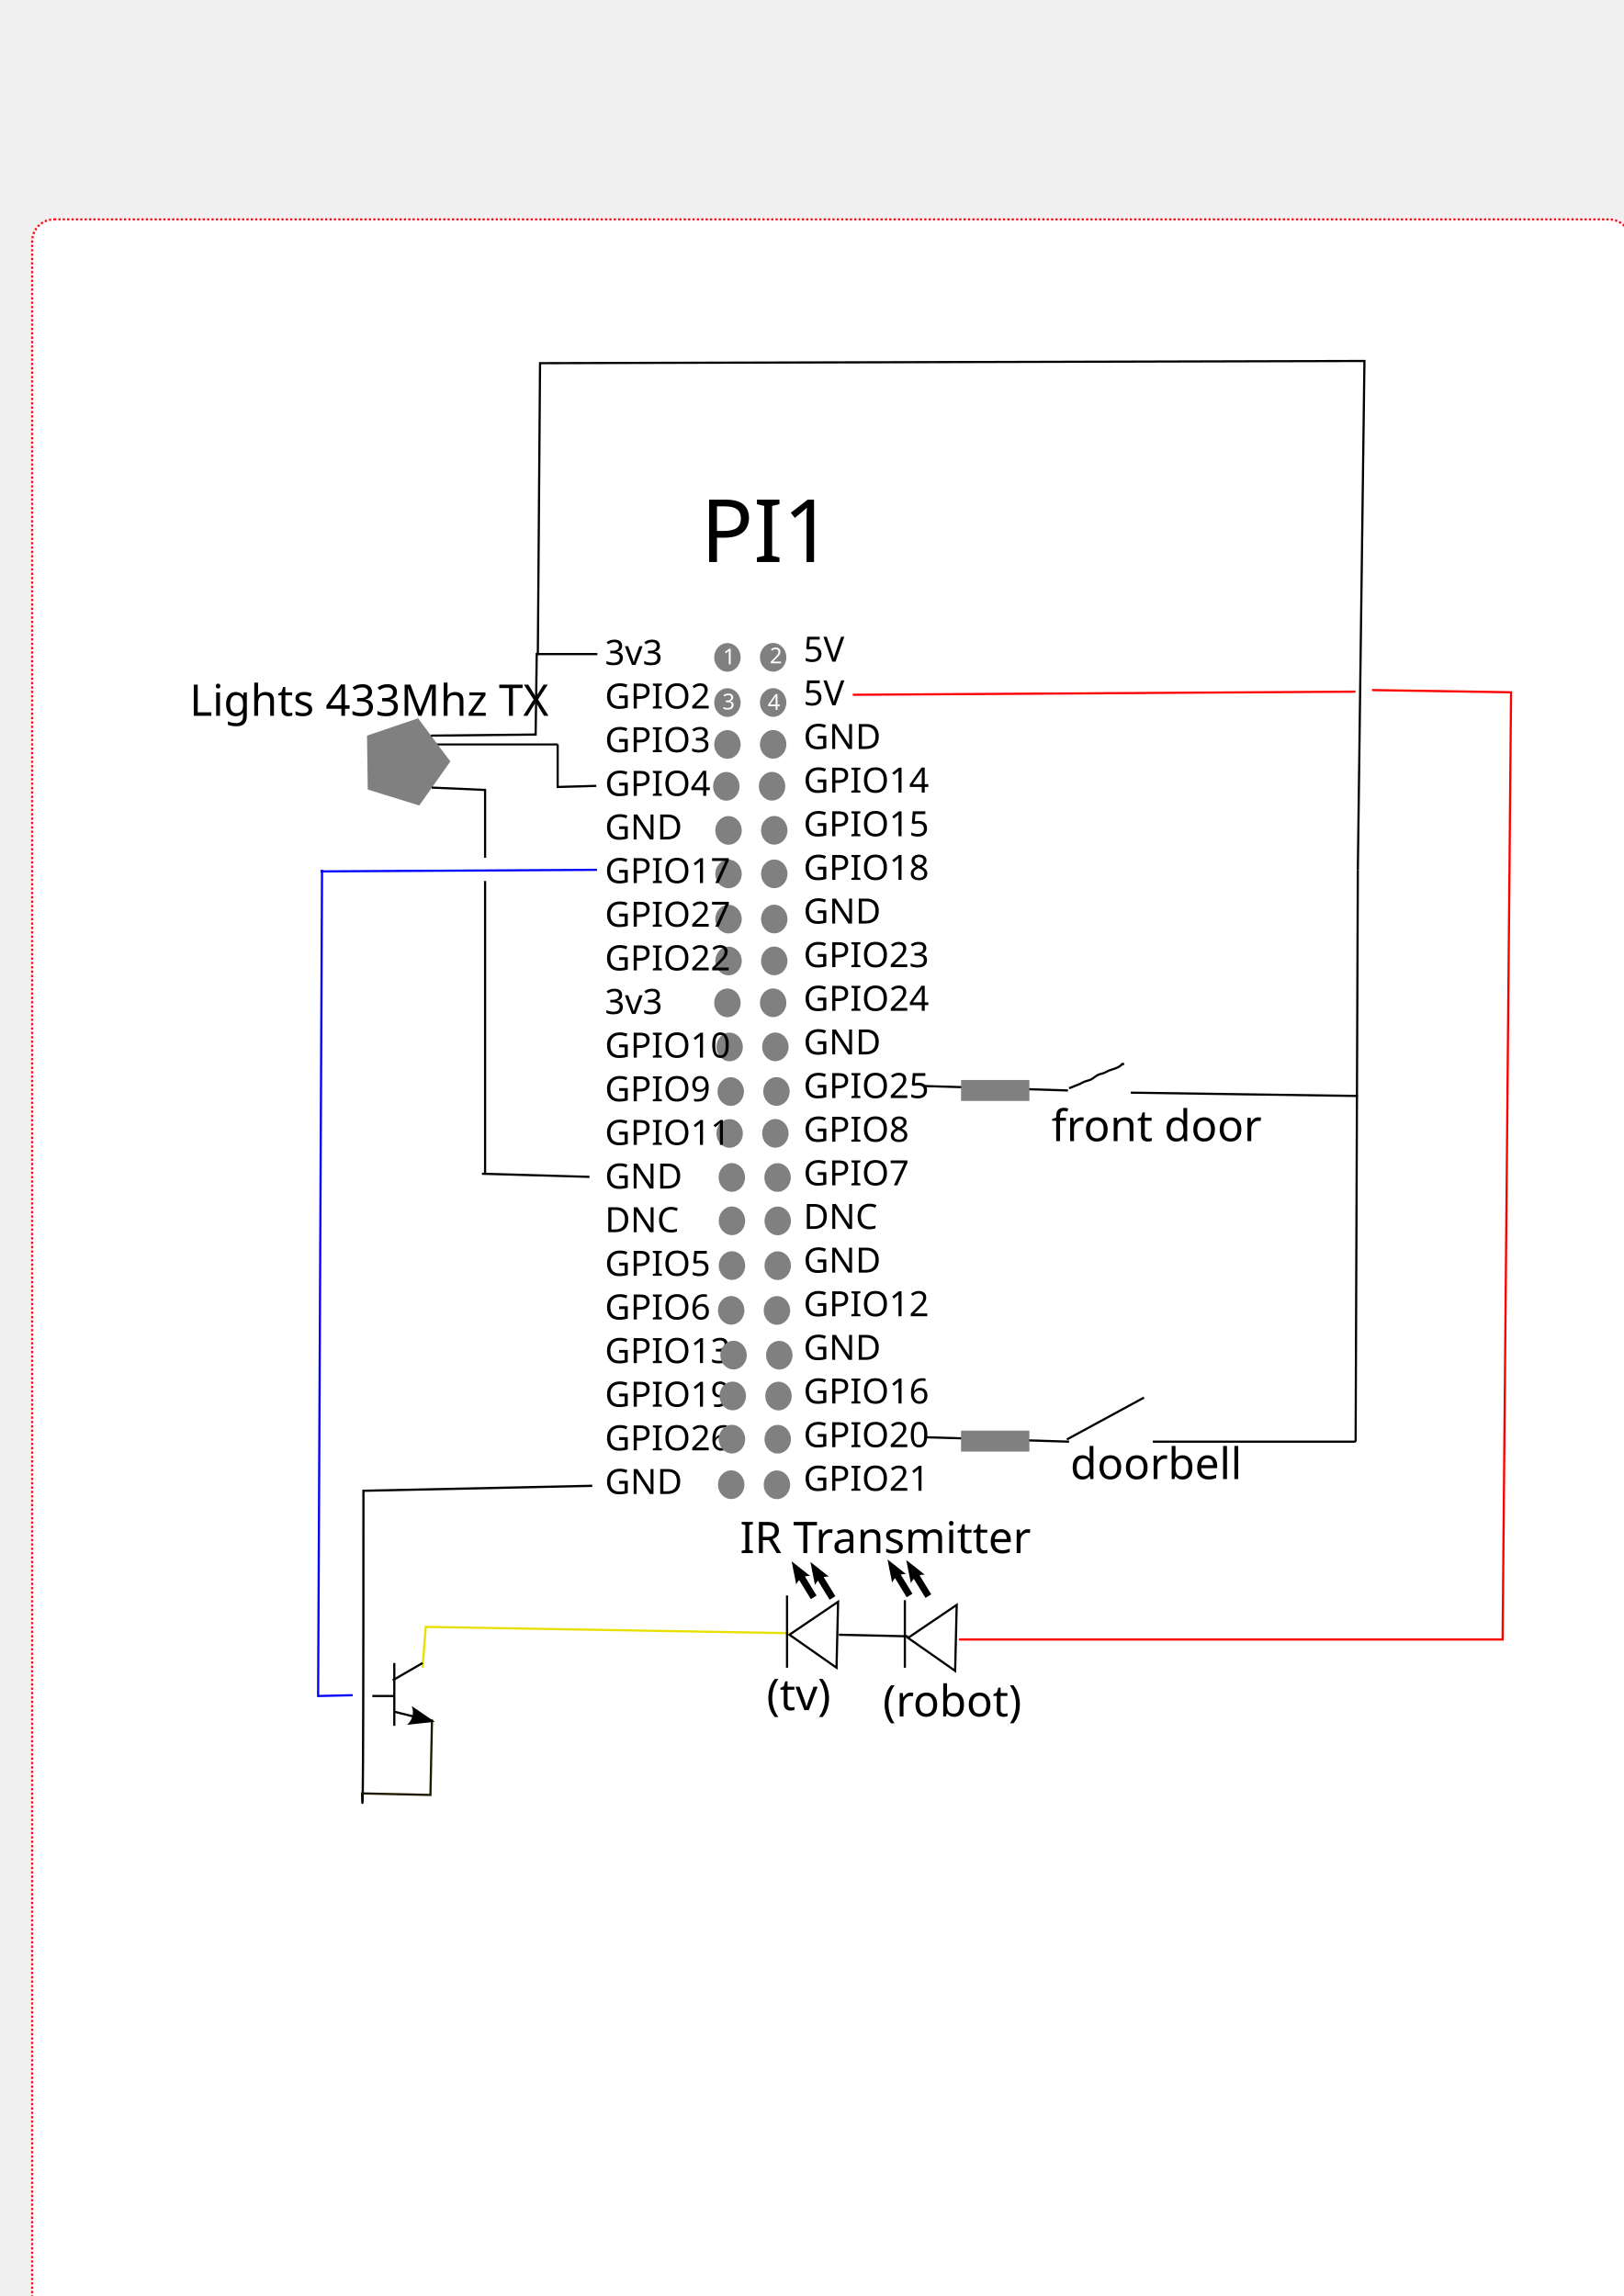
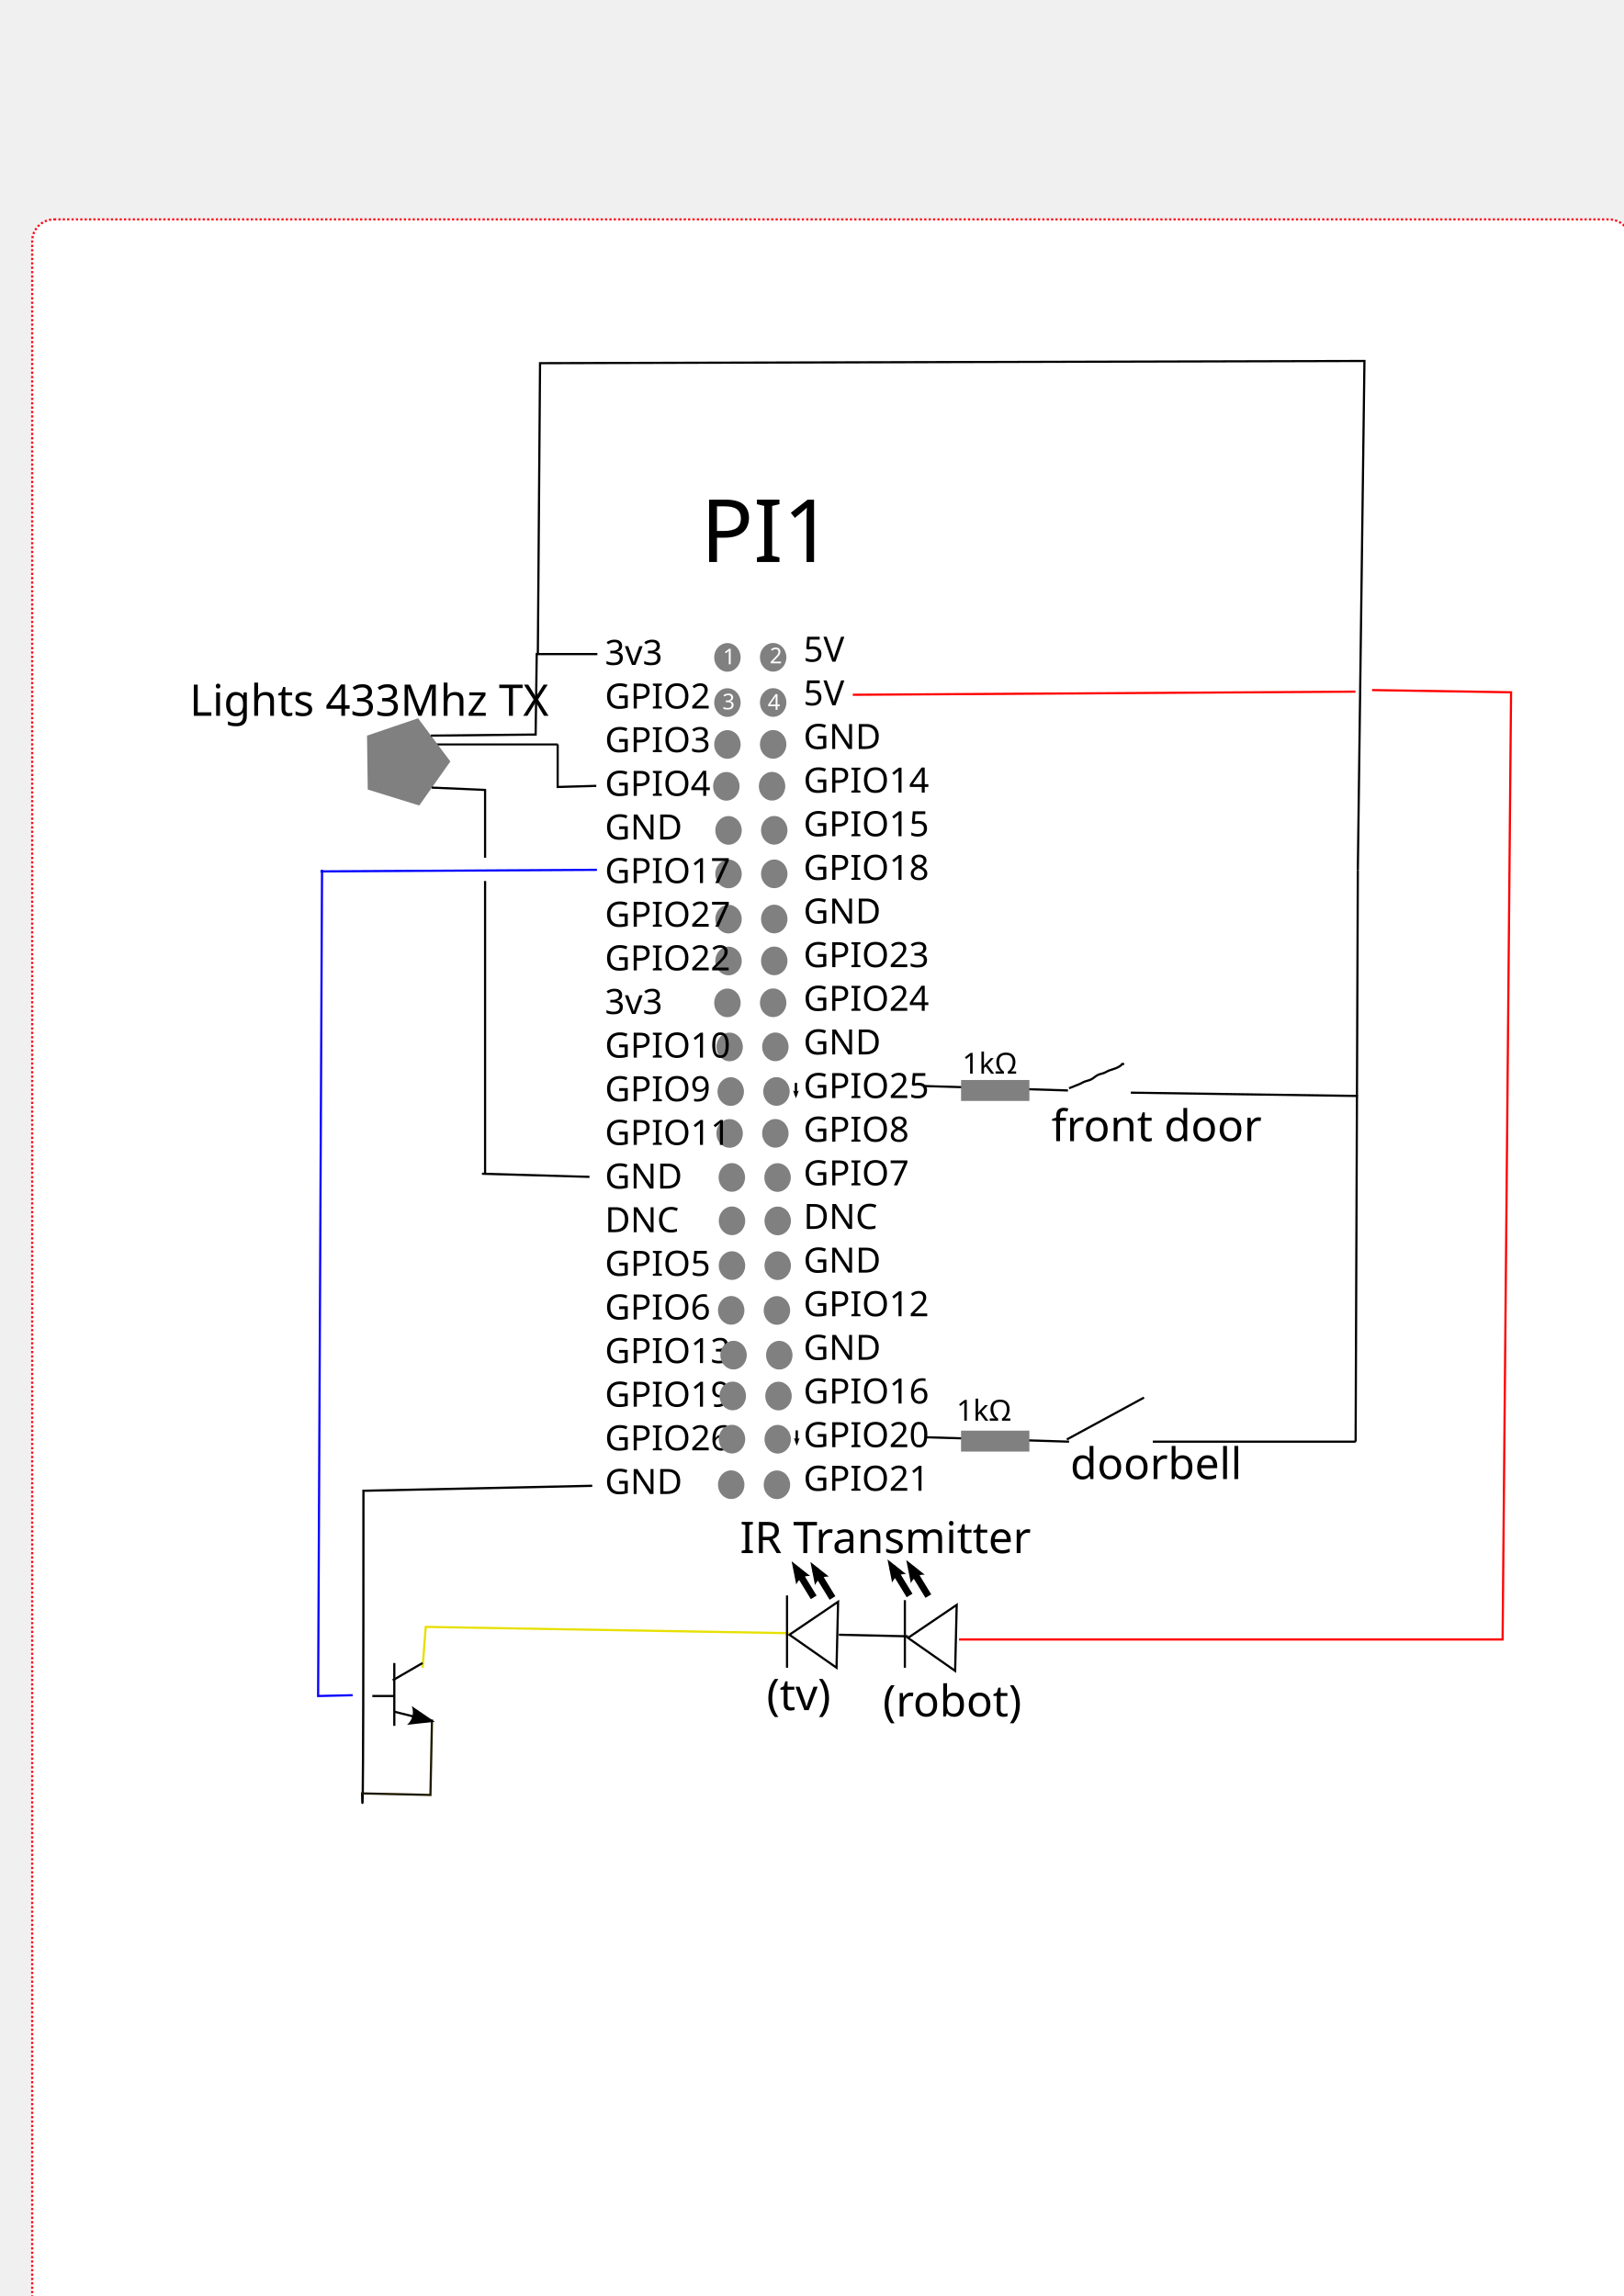
<svg xmlns="http://www.w3.org/2000/svg" width="744.094" height="1052.362" id="svg2" version="1.1">
  <defs id="defs4">
    <marker orient="auto" refY="0.0" refX="0.0" id="Arrow2Send" style="overflow:visible;">
      <path id="path4539" style="fill-rule:evenodd;stroke-width:0.625;stroke-linejoin:round;" d="M 8.719,4.034 L -2.207,0.016 L 8.719,-4.002 C 6.973,-1.63 6.983,1.616 8.719,4.034 z " transform="scale(0.3) rotate(180) translate(-2.3,0)" />
    </marker>
    <marker orient="auto" refY="0.0" refX="0.0" id="Arrow2Lend" style="overflow:visible;">
      <path id="path4527" style="fill-rule:evenodd;stroke-width:0.625;stroke-linejoin:round;" d="M 8.719,4.034 L -2.207,0.016 L 8.719,-4.002 C 6.973,-1.63 6.983,1.616 8.719,4.034 z " transform="scale(1.1) rotate(180) translate(1,0)" />
    </marker>
    <marker orient="auto" refY="0" refX="0" id="Arrow2Send-0" style="overflow:visible">
      <path id="path4539-9" style="fill-rule:evenodd;stroke-width:0.625;stroke-linejoin:round" d="M 8.719,4.034 -2.207,0.016 8.719,-4.002 c -1.745,2.372 -1.735,5.617 -6e-7,8.035 z" transform="matrix(-0.3,0,0,-0.3,0.69,0)" />
    </marker>
    <marker orient="auto" refY="0" refX="0" id="Arrow2Send-02" style="overflow:visible">
      <path id="path4539-5" style="fill-rule:evenodd;stroke-width:0.625;stroke-linejoin:round" d="M 8.719,4.034 -2.207,0.016 8.719,-4.002 c -1.745,2.372 -1.735,5.617 -6e-7,8.035 z" transform="matrix(-0.3,0,0,-0.3,0.69,0)" />
    </marker>
    <marker orient="auto" refY="0" refX="0" id="marker5542" style="overflow:visible">
      <path id="path5544" style="fill-rule:evenodd;stroke-width:0.625;stroke-linejoin:round" d="M 8.719,4.034 -2.207,0.016 8.719,-4.002 c -1.745,2.372 -1.735,5.617 -6e-7,8.035 z" transform="matrix(-0.3,0,0,-0.3,0.69,0)" />
+     </marker>
+     <marker orient="auto" refY="0" refX="0" id="Arrow2Send-7" style="overflow:visible">
+       <path id="path4539-53" style="fill-rule:evenodd;stroke-width:0.625;stroke-linejoin:round" d="M 8.719,4.034 -2.207,0.016 8.719,-4.002 c -1.745,2.372 -1.735,5.617 -6e-7,8.035 z" transform="matrix(-0.3,0,0,-0.3,0.69,0)" />
    </marker>
  </defs>
  <g id="layer1">
    <rect style="color:#000000;display:inline;overflow:visible;visibility:visible;opacity:1;fill:#ffffff;fill-opacity:0.976;stroke:#ff0817;stroke-width:1.002;stroke-linecap:butt;stroke-linejoin:miter;stroke-miterlimit:4;stroke-dasharray:1.002, 1.002;stroke-dashoffset:0;stroke-opacity:1;marker:none;enable-background:accumulate" id="rect4689" width="732.542" height="1034.716" x="14.753" y="100.566" rx="10" ry="10" />
    <path style="fill:#808080" id="path2989" d="m 292.944,362.933 a 18.688,12.627 0 1 1 -37.376,0 18.688,12.627 0 1 1 37.376,0 z" transform="matrix(0.3243243,0,0,0.52,244.4023,112.5886)" />
    <path style="fill:#808080" id="path2989-6" d="m 292.944,362.933 a 18.688,12.627 0 1 1 -37.376,0 18.688,12.627 0 1 1 37.376,0 z" transform="matrix(0.3243243,0,0,0.52,244.4023,133.2967)" />
    <path style="fill:#808080" id="path2989-3" d="m 292.944,362.933 a 18.688,12.627 0 1 1 -37.376,0 18.688,12.627 0 1 1 37.376,0 z" transform="matrix(0.3243243,0,0,0.52,244.4023,152.4896)" />
    <path style="fill:#808080" id="path2989-0" d="m 292.944,362.933 a 18.688,12.627 0 1 1 -37.376,0 18.688,12.627 0 1 1 37.376,0 z" transform="matrix(0.3243243,0,0,0.52,243.8972,171.6825)" />
    <path style="fill:#808080" id="path2989-7" d="m 292.944,362.933 a 18.688,12.627 0 1 1 -37.376,0 18.688,12.627 0 1 1 37.376,0 z" transform="matrix(0.3243243,0,0,0.52,244.9074,191.8855)" />
    <path style="fill:#808080" id="path2989-31" d="m 292.944,362.933 a 18.688,12.627 0 1 1 -37.376,0 18.688,12.627 0 1 1 37.376,0 z" transform="matrix(0.3243243,0,0,0.52,244.9074,211.8361)" />
    <path style="fill:#808080" id="path2989-6-3" d="m 292.944,362.933 a 18.688,12.627 0 1 1 -37.376,0 18.688,12.627 0 1 1 37.376,0 z" transform="matrix(0.3243243,0,0,0.52,244.9074,232.5442)" />
    <path style="fill:#808080" id="path2989-3-1" d="m 292.944,362.933 a 18.688,12.627 0 1 1 -37.376,0 18.688,12.627 0 1 1 37.376,0 z" transform="matrix(0.3243243,0,0,0.52,244.9074,251.7371)" />
    <path style="fill:#808080" id="path2989-0-4" d="m 292.944,362.933 a 18.688,12.627 0 1 1 -37.376,0 18.688,12.627 0 1 1 37.376,0 z" transform="matrix(0.3243243,0,0,0.52,244.4023,270.93)" />
    <path style="fill:#808080" id="path2989-7-1" d="m 292.944,362.933 a 18.688,12.627 0 1 1 -37.376,0 18.688,12.627 0 1 1 37.376,0 z" transform="matrix(0.3243243,0,0,0.52,245.4125,291.133)" />
    <path style="fill:#808080" id="path2989-3-1-1" d="m 292.944,362.933 a 18.688,12.627 0 1 1 -37.376,0 18.688,12.627 0 1 1 37.376,0 z" transform="matrix(0.3243243,0,0,0.52,245.9175,311.5886)" />
    <path style="fill:#808080" id="path2989-0-4-6" d="m 292.944,362.933 a 18.688,12.627 0 1 1 -37.376,0 18.688,12.627 0 1 1 37.376,0 z" transform="matrix(0.3243243,0,0,0.52,245.4125,330.7815)" />
    <ellipse style="fill:#808080" id="path2989-7-1-0" transform="scale(1,-1)" cx="335.371" cy="-539.671" rx="6.061" ry="6.566" />
    <path style="fill:#808080" id="path2989-68" d="m 292.944,362.933 a 18.688,12.627 0 1 1 -37.376,0 18.688,12.627 0 1 1 37.376,0 z" transform="matrix(0.3243243,0,0,0.52,265.3625,112.5499)" />
    <path style="fill:#808080" id="path2989-6-9" d="m 292.944,362.933 a 18.688,12.627 0 1 1 -37.376,0 18.688,12.627 0 1 1 37.376,0 z" transform="matrix(0.3243243,0,0,0.52,265.3625,133.2581)" />
    <path style="fill:#808080" id="path2989-3-3" d="m 292.944,362.933 a 18.688,12.627 0 1 1 -37.376,0 18.688,12.627 0 1 1 37.376,0 z" transform="matrix(0.3243243,0,0,0.52,265.3625,152.451)" />
    <path style="fill:#808080" id="path2989-0-8" d="m 292.944,362.933 a 18.688,12.627 0 1 1 -37.376,0 18.688,12.627 0 1 1 37.376,0 z" transform="matrix(0.3243243,0,0,0.52,264.8575,171.6439)" />
    <path style="fill:#808080" id="path2989-7-4" d="m 292.944,362.933 a 18.688,12.627 0 1 1 -37.376,0 18.688,12.627 0 1 1 37.376,0 z" transform="matrix(0.3243243,0,0,0.52,265.8676,191.8469)" />
    <path style="fill:#808080" id="path2989-31-9" d="m 292.944,362.933 a 18.688,12.627 0 1 1 -37.376,0 18.688,12.627 0 1 1 37.376,0 z" transform="matrix(0.3243243,0,0,0.52,265.8676,211.7974)" />
    <path style="fill:#808080" id="path2989-6-3-6" d="m 292.944,362.933 a 18.688,12.627 0 1 1 -37.376,0 18.688,12.627 0 1 1 37.376,0 z" transform="matrix(0.3243243,0,0,0.52,265.8676,232.5055)" />
    <path style="fill:#808080" id="path2989-3-1-9" d="m 292.944,362.933 a 18.688,12.627 0 1 1 -37.376,0 18.688,12.627 0 1 1 37.376,0 z" transform="matrix(0.3243243,0,0,0.52,265.8676,251.6984)" />
    <path style="fill:#808080" id="path2989-0-4-61" d="m 292.944,362.933 a 18.688,12.627 0 1 1 -37.376,0 18.688,12.627 0 1 1 37.376,0 z" transform="matrix(0.3243243,0,0,0.52,265.3625,270.8913)" />
    <path style="fill:#808080" id="path2989-7-1-6" d="m 292.944,362.933 a 18.688,12.627 0 1 1 -37.376,0 18.688,12.627 0 1 1 37.376,0 z" transform="matrix(0.3243243,0,0,0.52,266.3727,291.0944)" />
    <path style="fill:#808080" id="path2989-3-1-1-9" d="m 292.944,362.933 a 18.688,12.627 0 1 1 -37.376,0 18.688,12.627 0 1 1 37.376,0 z" transform="matrix(0.3243243,0,0,0.52,266.8778,311.55)" />
    <path style="fill:#808080" id="path2989-0-4-6-5" d="m 292.944,362.933 a 18.688,12.627 0 1 1 -37.376,0 18.688,12.627 0 1 1 37.376,0 z" transform="matrix(0.3243243,0,0,0.52,266.3727,330.7429)" />
    <ellipse style="fill:#808080" id="path2989-7-1-0-1" transform="scale(1,-1)" cx="356.331" cy="-539.71" rx="6.061" ry="6.566" />
    <text xml:space="preserve" style="font-style:normal;font-variant:normal;font-weight:normal;font-stretch:normal;line-height:0%;font-family:'Ubuntu Mono';-inkscape-font-specification:'Ubuntu Mono';letter-spacing:0px;word-spacing:0px;fill:#000000;fill-opacity:1;stroke:none" x="277.211" y="304.759" id="text3150">
      <tspan id="tspan3152" x="277.211" y="304.759" style="font-size:16px;line-height:1.25">3v3</tspan>
      <tspan x="277.211" y="324.759" id="tspan3154" style="font-size:16px;line-height:1.25">GPIO2</tspan>
      <tspan x="277.211" y="344.759" id="tspan3156" style="font-size:16px;line-height:1.25">GPIO3</tspan>
      <tspan x="277.211" y="364.759" id="tspan3158" style="font-size:16px;line-height:1.25">GPIO4</tspan>
      <tspan x="277.211" y="384.759" id="tspan3160" style="font-size:16px;line-height:1.25">GND</tspan>
      <tspan x="277.211" y="404.759" id="tspan3162" style="font-size:16px;line-height:1.25">GPIO17</tspan>
      <tspan x="277.211" y="424.759" id="tspan3164" style="font-size:16px;line-height:1.25">GPIO27</tspan>
      <tspan x="277.211" y="444.759" id="tspan3166" style="font-size:16px;line-height:1.25">GPIO22</tspan>
      <tspan x="277.211" y="464.759" id="tspan3170" style="font-size:16px;line-height:1.25">3v3</tspan>
      <tspan x="277.211" y="484.759" id="tspan3174" style="font-size:16px;line-height:1.25">GPIO10</tspan>
      <tspan x="277.211" y="504.759" id="tspan3176" style="font-size:16px;line-height:1.25">GPIO9</tspan>
      <tspan x="277.211" y="524.759" id="tspan3178" style="font-size:16px;line-height:1.25">GPIO11</tspan>
      <tspan x="277.211" y="544.759" id="tspan3180" style="font-size:16px;line-height:1.25">GND</tspan>
      <tspan x="277.211" y="564.759" id="tspan3468" style="font-size:16px;line-height:1.25">DNC</tspan>
      <tspan x="277.211" y="584.759" id="tspan3472" style="font-size:16px;line-height:1.25">GPIO5</tspan>
      <tspan x="277.211" y="604.759" id="tspan3476" style="font-size:16px;line-height:1.25">GPIO6</tspan>
      <tspan x="277.211" y="624.759" id="tspan3478" style="font-size:16px;line-height:1.25">GPIO13</tspan>
      <tspan x="277.211" y="644.759" id="tspan3480" style="font-size:16px;line-height:1.25">GPIO19</tspan>
      <tspan x="277.211" y="664.759" id="tspan3482" style="font-size:16px;line-height:1.25">GPIO26</tspan>
      <tspan x="277.211" y="684.759" id="tspan3484" style="font-size:16px;line-height:1.25">GND</tspan>
    </text>
    <text xml:space="preserve" style="font-style:normal;font-variant:normal;font-weight:normal;font-stretch:normal;line-height:0%;font-family:'Ubuntu Mono';-inkscape-font-specification:'Ubuntu Mono';letter-spacing:0px;word-spacing:0px;fill:#000000;fill-opacity:1;stroke:none" x="368.203" y="303.29" id="text3150-8">
      <tspan x="368.203" y="303.29" id="tspan3180-7" style="font-size:16px;line-height:1.25">5V</tspan>
      <tspan x="368.203" y="323.29" id="tspan3329" style="font-size:16px;line-height:1.25">5V</tspan>
      <tspan x="368.203" y="343.29" id="tspan3331" style="font-size:16px;line-height:1.25">GND</tspan>
      <tspan x="368.203" y="363.29" id="tspan3335" style="font-size:16px;line-height:1.25">GPIO14</tspan>
      <tspan x="368.203" y="383.29" id="tspan3339" style="font-size:16px;line-height:1.25">GPIO15</tspan>
      <tspan x="368.203" y="403.29" id="tspan3341" style="font-size:16px;line-height:1.25">GPIO18</tspan>
      <tspan x="368.203" y="423.29" id="tspan3343" style="font-size:16px;line-height:1.25">GND</tspan>
      <tspan x="368.203" y="443.29" id="tspan3345" style="font-size:16px;line-height:1.25">GPIO23</tspan>
      <tspan x="368.203" y="463.29" id="tspan3347" style="font-size:16px;line-height:1.25">GPIO24</tspan>
      <tspan x="368.203" y="483.29" id="tspan3349" style="font-size:16px;line-height:1.25">GND</tspan>
      <tspan x="368.203" y="503.29" id="tspan3353" style="font-size:16px;line-height:1.25">GPIO25</tspan>
      <tspan x="368.203" y="523.29" id="tspan3357" style="font-size:16px;line-height:1.25">GPIO8</tspan>
      <tspan x="368.203" y="543.29" id="tspan3359" style="font-size:16px;line-height:1.25">GPIO7</tspan>
      <tspan x="368.203" y="563.29" id="tspan3486" style="font-size:16px;line-height:1.25">DNC</tspan>
      <tspan x="368.203" y="583.29" id="tspan3488" style="font-size:16px;line-height:1.25">GND</tspan>
      <tspan x="368.203" y="603.29" id="tspan3492" style="font-size:16px;line-height:1.25">GPIO12</tspan>
      <tspan x="368.203" y="623.29" id="tspan3496" style="font-size:16px;line-height:1.25">GND</tspan>
      <tspan x="368.203" y="643.29" id="tspan3498" style="font-size:16px;line-height:1.25">GPIO16</tspan>
      <tspan x="368.203" y="663.29" id="tspan3500" style="font-size:16px;line-height:1.25">GPIO20</tspan>
      <tspan x="368.203" y="683.29" id="tspan3502" style="font-size:16px;line-height:1.25">GPIO21</tspan>
      <tspan x="368.203" y="703.29" id="tspan3494" style="font-size:16px;line-height:1.25"> </tspan>
      <tspan x="368.203" y="723.29" id="tspan3490" style="font-size:16px;line-height:1.25"> </tspan>
    </text>
    <path style="fill:none;stroke:#000000;stroke-width:1px;stroke-linecap:butt;stroke-linejoin:miter;stroke-opacity:1" d="m 424.257,658.759 65.66,2.02" id="path3382" />
    <path style="fill:none;stroke:#000000;stroke-width:1px;stroke-linecap:butt;stroke-linejoin:miter;stroke-opacity:1" d="m 423.759,497.788 65.66,2.02" id="path3382-5" />
    <text xml:space="preserve" style="font-style:normal;font-variant:normal;font-weight:normal;font-stretch:normal;line-height:0%;font-family:'Gillius ADF';-inkscape-font-specification:'Gillius ADF';letter-spacing:0px;word-spacing:0px;fill:#000000;fill-opacity:1;stroke:none" x="490.484" y="677.93" id="text3402">
      <tspan x="490.484" y="677.93" id="tspan3406" style="font-size:20px;line-height:1.25">doorbell</tspan>
    </text>
    <text xml:space="preserve" style="font-style:normal;font-variant:normal;font-weight:normal;font-stretch:normal;line-height:0%;font-family:'Gillius ADF';-inkscape-font-specification:'Gillius ADF';letter-spacing:0px;word-spacing:0px;fill:#000000;fill-opacity:1;stroke:none" x="481.843" y="523.042" id="text3410">
      <tspan id="tspan3412" x="481.843" y="523.042" style="font-size:20px;line-height:1.25">front door</tspan>
    </text>
    <path style="fill:none;stroke:#000000;stroke-width:1px;stroke-linecap:butt;stroke-linejoin:miter;stroke-opacity:1" d="m 489.924,498.799 c 1.684,-0.673 3.367,-1.347 5.051,-2.02 0.673,-0.337 1.321,-0.731 2.02,-1.01 0.989,-0.395 2.078,-0.534 3.03,-1.01 1.086,-0.543 1.945,-1.477 3.03,-2.02 0.952,-0.476 2.042,-0.615 3.03,-1.01 0.699,-0.28 1.321,-0.731 2.02,-1.01 0.989,-0.395 2.042,-0.615 3.03,-1.01 0.699,-0.28 1.394,-0.593 2.02,-1.01 1.872,-1.248 0.093,-1.01 2.02,-1.01" id="path3414" />
    <path style="fill:none;stroke:#000000;stroke-width:1px;stroke-linecap:butt;stroke-linejoin:miter;stroke-opacity:1" d="m 518.208,500.819 104.046,1.515" id="path3418" />
    <path style="fill:none;stroke:#000000;stroke-width:1px;stroke-linecap:butt;stroke-linejoin:miter;stroke-opacity:1" d="m 488.907,659.769 35.355,-19.193" id="path3420" />
    <path style="fill:none;stroke:#000000;stroke-width:1px;stroke-linecap:butt;stroke-linejoin:miter;stroke-opacity:1" d="m 528.303,660.779 h 92.934" id="path3422" />
    <path style="fill:none;stroke:#000000;stroke-width:0.918px;stroke-linecap:butt;stroke-linejoin:miter;stroke-opacity:1" d="m 255.647,341.215 -58.746,0" id="path3424" />
    <text xml:space="preserve" style="font-style:normal;font-variant:normal;font-weight:normal;font-stretch:normal;line-height:0%;font-family:'Gillius ADF';-inkscape-font-specification:'Gillius ADF';letter-spacing:0px;word-spacing:0px;fill:#000000;fill-opacity:1;stroke:none" x="86.873" y="328.083" id="text3426">
      <tspan x="86.873" y="328.083" id="tspan3430" style="font-size:20px;line-height:1.25">Lights 433Mhz TX</tspan>
    </text>
    <path style="fill:none;stroke:#000000;stroke-width:1px;stroke-linecap:butt;stroke-linejoin:miter;stroke-opacity:1" d="m 273.751,299.799 -27.274,0 1.01,-133.34 377.797,-1.01 -3.03,233.345" id="path3453" />
    <rect style="fill:#808080" id="rect3457" width="31.315" height="9.596" x="440.419" y="655.728" />
    <rect style="fill:#808080" id="rect3457-5" width="31.315" height="9.596" x="440.427" y="495.011" />
    <path style="fill:none;stroke:#000000;stroke-width:1px;stroke-linecap:butt;stroke-linejoin:miter;stroke-opacity:1" d="m 622.254,398.793 -1.017,261.986" id="path3488" />
    <path style="fill:#808080" id="path3528" d="m 170.716,336.669 23.395,-7.956 14.796,19.791 -14.25,20.188 -23.603,-7.314 z" transform="translate(-2.525381,0.5050763)" />
    <path style="fill:none;stroke:#000000;stroke-width:1px;stroke-linecap:butt;stroke-linejoin:miter;stroke-opacity:1" d="m 245.972,299.293 -0.505,37.376 -47.982,0.505" id="path3530" />
    <path style="fill:none;stroke:#000000;stroke-width:1px;stroke-linecap:butt;stroke-linejoin:miter;stroke-opacity:1" d="m 255.569,341.215 -0.004,19.487 17.692,-0.509" id="path3532" />
    <text xml:space="preserve" style="font-style:normal;font-variant:normal;font-weight:normal;font-stretch:normal;line-height:0%;font-family:'Gillius ADF';-inkscape-font-specification:'Gillius ADF';letter-spacing:0px;word-spacing:0px;fill:#ffffff;fill-opacity:1;stroke:none" x="331.299" y="304.497" id="text3534">
      <tspan id="tspan3536" x="331.299" y="304.497" style="font-size:10px;line-height:1.25">1</tspan>
    </text>
    <text xml:space="preserve" style="font-style:normal;font-variant:normal;font-weight:normal;font-stretch:normal;line-height:0%;font-family:'Gillius ADF';-inkscape-font-specification:'Gillius ADF';letter-spacing:0px;word-spacing:0px;fill:#000000;fill-opacity:1;stroke:none" x="332.143" y="325.576" id="text3538">
      <tspan id="tspan3540" x="332.143" y="325.576" style="font-size:20px;line-height:1.25"> </tspan>
    </text>
    <text xml:space="preserve" style="font-style:normal;font-variant:normal;font-weight:normal;font-stretch:normal;line-height:0%;font-family:'Gillius ADF';-inkscape-font-specification:'Gillius ADF';letter-spacing:0px;word-spacing:0px;fill:#ffffff;fill-opacity:1;stroke:none" x="352.724" y="304.036" id="text3534-3">
      <tspan id="tspan3536-5" x="352.724" y="304.036" style="font-size:10px;line-height:1.25">2</tspan>
    </text>
    <text xml:space="preserve" style="font-style:normal;font-variant:normal;font-weight:normal;font-stretch:normal;line-height:0%;font-family:'Gillius ADF';-inkscape-font-specification:'Gillius ADF';letter-spacing:0px;word-spacing:0px;fill:#ffffff;fill-opacity:1;stroke:none" x="331.042" y="325.131" id="text3534-8">
      <tspan id="tspan3536-1" x="331.042" y="325.131" style="font-size:10px;line-height:1.25">3</tspan>
    </text>
    <text xml:space="preserve" style="font-style:normal;font-variant:normal;font-weight:normal;font-stretch:normal;line-height:0%;font-family:'Gillius ADF';-inkscape-font-specification:'Gillius ADF';letter-spacing:0px;word-spacing:0px;fill:#ffffff;fill-opacity:1;stroke:none" x="351.826" y="325.325" id="text3534-82">
      <tspan id="tspan3536-53" x="351.826" y="325.325" style="font-size:10px;line-height:1.25">4</tspan>
    </text>
    <path style="fill:#000080;stroke:#0000ff;stroke-width:1px;stroke-linecap:butt;stroke-linejoin:miter;stroke-opacity:1" d="M 273.568,398.678 146.863,399.398" id="path3620" />
    <path style="fill:none;stroke:#ff0000;stroke-width:1px;stroke-linecap:butt;stroke-linejoin:miter;stroke-opacity:1" d="m 390.789,318.45 230.373,-1.44" id="path3622" />
    <path style="fill:none;stroke:#ff0000;stroke-width:1px;stroke-linecap:butt;stroke-linejoin:miter;stroke-opacity:1" d="m 628.784,316.29 63.689,1.017 -3.873,434.13 -249.091,0" id="path3624" />
    <path style="fill:#ffffff" id="path3626" d="m 436.269,756.477 -40.379,-2.604 22.445,-33.667 z" />
    <path style="fill:#ffffff" id="path3630" d="m 404.593,734.159 11.512,14.951 -18.704,2.494 z" />
    <path style="fill:none;stroke:#000000;stroke-width:1px;stroke-linecap:butt;stroke-linejoin:miter;stroke-opacity:1" d="m 438.429,735.599 -0.72,30.236 -21.597,-15.118 z" id="path3650" />
    <path style="fill:none;stroke:#000000;stroke-width:1px;stroke-linecap:butt;stroke-linejoin:miter;stroke-opacity:1" d="m 416.111,749.997 -31.676,-0.72" id="path3654" />
    <path style="fill:none;stroke:#000000;stroke-width:1px;stroke-linecap:butt;stroke-linejoin:miter;stroke-opacity:1" d="m 384.075,734.159 -0.72,30.236 -21.597,-15.118 z" id="path3650-0" />
    <path style="fill:none;stroke:#e7e000;stroke-width:1px;stroke-linecap:butt;stroke-linejoin:miter;stroke-opacity:1" d="m 361.398,748.558 -166.301,-2.88 -1.44,18.718" id="path3692" />
    <path style="fill:none;stroke:#000000;stroke-width:1.027px;stroke-linecap:butt;stroke-linejoin:miter;stroke-opacity:1" d="m 165.941,821.602 c 0,0 0.614,44.442 0.614,-138.32 l 104.842,-2.277" id="path3698" />
    <path style="fill:none;stroke:#000000;stroke-width:1px;stroke-linecap:butt;stroke-linejoin:miter;stroke-opacity:1" d="m 180.699,762.236 0,28.797" id="path3718" />
    <path style="fill:none;stroke:#1f1b00;stroke-width:1px;stroke-linecap:butt;stroke-linejoin:miter;stroke-opacity:1" d="m 165.581,821.989 31.676,0.72 0.72,-34.556" id="path3720" />
    <path style="fill:none;stroke:#000000;stroke-width:1px;stroke-linecap:butt;stroke-linejoin:miter;stroke-opacity:1" d="m 180.699,777.354 -10.079,0" id="path3722" />
    <path style="fill:none;stroke:#0600ff;stroke-width:1px;stroke-linecap:butt;stroke-linejoin:miter;stroke-opacity:1" d="m 161.621,776.994 -15.838,0.36 1.8,-378.676" id="path3724" />
    <text xml:space="preserve" style="font-style:normal;font-variant:normal;font-weight:normal;font-stretch:normal;line-height:0%;font-family:'Gillius ADF';-inkscape-font-specification:'Gillius ADF';letter-spacing:0px;word-spacing:0px;fill:#000000;fill-opacity:1;stroke:none" x="339.08" y="711.842" id="text3726">
      <tspan id="tspan3728" x="339.08" y="711.842" style="font-size:20px;line-height:1.25">IR Transmitter</tspan>
    </text>
    <path style="fill:none;stroke:#000000;stroke-width:1px;stroke-linecap:butt;stroke-linejoin:miter;stroke-opacity:1" d="m 193.657,762.236 -13.678,7.919" id="path3730" />
    <path style="fill:none;stroke:#000000;stroke-width:1px;stroke-linecap:butt;stroke-linejoin:miter;stroke-opacity:1;marker-end:url(#Arrow2Lend)" d="m 180.699,784.553 17.278,4.319" id="path3732" />
    <path style="fill:none;stroke:#000000;stroke-width:1px;stroke-linecap:butt;stroke-linejoin:miter;stroke-opacity:1" d="m 360.678,731.28 0,33.116" id="path4946" />
    <path style="fill:none;stroke:#000000;stroke-width:1px;stroke-linecap:butt;stroke-linejoin:miter;stroke-opacity:1" d="m 414.672,733.439 0,30.956" id="path4948" />
    <path style="fill:none;stroke:#000000;stroke-width:3.1;stroke-linecap:butt;stroke-linejoin:miter;stroke-miterlimit:4;stroke-dasharray:none;stroke-opacity:1;marker-mid:none;marker-end:url(#Arrow2Send)" d="m 416.831,731.28 -7.919,-12.958" id="path4954" />
    <path style="fill:none;stroke:#000000;stroke-width:3.1;stroke-linecap:butt;stroke-linejoin:miter;stroke-miterlimit:4;stroke-dasharray:none;stroke-opacity:1;marker-mid:none;marker-end:url(#Arrow2Send)" d="m 425.435,731.569 -7.919,-12.958" id="path4954-9" />
    <path style="fill:none;stroke:#000000;stroke-width:3.1;stroke-linecap:butt;stroke-linejoin:miter;stroke-miterlimit:4;stroke-dasharray:none;stroke-opacity:1;marker-mid:none;marker-end:url(#Arrow2Send)" d="m 372.899,732.144 -7.919,-12.958" id="path4954-6" />
    <path style="fill:none;stroke:#000000;stroke-width:3.1;stroke-linecap:butt;stroke-linejoin:miter;stroke-miterlimit:4;stroke-dasharray:none;stroke-opacity:1;marker-mid:none;marker-end:url(#Arrow2Send)" d="m 381.502,732.434 -7.919,-12.958" id="path4954-9-2" />
    <text xml:space="preserve" style="font-style:normal;font-variant:normal;font-weight:normal;font-stretch:normal;line-height:0%;font-family:'Gillius ADF';-inkscape-font-specification:'Gillius ADF';letter-spacing:0px;word-spacing:0px;fill:#000000;fill-opacity:1;stroke:none" x="351.319" y="783.834" id="text5565">
      <tspan id="tspan5567" x="351.319" y="783.834" style="font-size:20px;line-height:1.25">(tv)</tspan>
    </text>
    <text xml:space="preserve" style="font-style:normal;font-variant:normal;font-weight:normal;font-stretch:normal;line-height:0%;font-family:'Gillius ADF';-inkscape-font-specification:'Gillius ADF';letter-spacing:0px;word-spacing:0px;fill:#000000;fill-opacity:1;stroke:none" x="404.593" y="786.713" id="text5569">
      <tspan id="tspan5571" x="404.593" y="786.713" style="font-size:20px;line-height:1.25">(robot)</tspan>
    </text>
    <text xml:space="preserve" style="font-style:normal;font-variant:normal;font-weight:normal;font-stretch:normal;line-height:0%;font-family:'Gillius ADF';-inkscape-font-specification:'Gillius ADF';letter-spacing:0px;word-spacing:0px;fill:#000000;fill-opacity:1;stroke:none" x="321.083" y="257.575" id="text5573">
      <tspan id="tspan5575" x="321.083" y="257.575" style="font-size:40px;line-height:1.25">PI1</tspan>
    </text>
    <ellipse style="fill:#808080" id="path2989-7-1-0-3" transform="scale(1,-1)" cx="335.44" cy="-559.56" rx="6.061" ry="6.566" />
    <ellipse style="fill:#808080" id="path2989-7-1-0-1-5" transform="scale(1,-1)" cx="356.4" cy="-559.599" rx="6.061" ry="6.566" />
    <ellipse style="fill:#808080" id="path2989-7-1-0-14" transform="scale(1,-1)" cx="335.439" cy="-580.078" rx="6.061" ry="6.566" />
    <ellipse style="fill:#808080" id="path2989-7-1-0-1-4" transform="scale(1,-1)" cx="356.4" cy="-580.117" rx="6.061" ry="6.566" />
    <ellipse style="fill:#808080" id="path2989-7-1-0-10" transform="scale(1,-1)" cx="335.08" cy="-600.596" rx="6.061" ry="6.566" />
    <ellipse style="fill:#808080" id="path2989-7-1-0-1-7" transform="scale(1,-1)" cx="356.04" cy="-600.634" rx="6.061" ry="6.566" />
    <ellipse style="fill:#808080" id="path2989-7-1-0-32" transform="scale(1,-1)" cx="336.159" cy="-621.113" rx="6.061" ry="6.566" />
    <ellipse style="fill:#808080" id="path2989-7-1-0-1-3" transform="scale(1,-1)" cx="357.12" cy="-621.152" rx="6.061" ry="6.566" />
    <ellipse style="fill:#808080" id="path2989-7-1-0-8" transform="scale(1,-1)" cx="335.799" cy="-639.831" rx="6.061" ry="6.566" />
    <ellipse style="fill:#808080" id="path2989-7-1-0-1-45" transform="scale(1,-1)" cx="356.76" cy="-639.87" rx="6.061" ry="6.566" />
    <ellipse style="fill:#808080" id="path2989-7-1-0-39" transform="scale(1,-1)" cx="335.44" cy="-659.629" rx="6.061" ry="6.566" />
    <ellipse style="fill:#808080" id="path2989-7-1-0-1-455" transform="scale(1,-1)" cx="356.4" cy="-659.667" rx="6.061" ry="6.566" />
    <ellipse style="fill:#808080" id="path2989-7-1-0-6" transform="scale(1,-1)" cx="335.08" cy="-680.506" rx="6.061" ry="6.566" />
    <ellipse style="fill:#808080" id="path2989-7-1-0-1-58" transform="scale(1,-1)" cx="356.04" cy="-680.545" rx="6.061" ry="6.566" />
    <path style="fill:none;fill-rule:evenodd;stroke:#000000;stroke-width:1px;stroke-linecap:butt;stroke-linejoin:miter;stroke-opacity:1" d="m 197.842,360.995 24.82,1.079" id="path3592" />
    <path style="fill:none;fill-rule:evenodd;stroke:#000000;stroke-width:1px;stroke-linecap:butt;stroke-linejoin:miter;stroke-opacity:1" d="m 222.302,361.715 0,31.423" id="path3594" />
    <path style="fill:none;fill-rule:evenodd;stroke:#000000;stroke-width:1px;stroke-linecap:butt;stroke-linejoin:miter;stroke-opacity:1" d="m 222.302,403.801 0,134.173" id="path3598" />
    <path style="fill:none;fill-rule:evenodd;stroke:#000000;stroke-width:1px;stroke-linecap:butt;stroke-linejoin:miter;stroke-opacity:1" d="m 220.863,537.974 49.281,1.439" id="path3600" />
+     <text xml:space="preserve" style="font-style:normal;font-weight:normal;font-size:13.333px;line-height:1.25;font-family:sans-serif;letter-spacing:0px;word-spacing:0px;fill:#000000;fill-opacity:1;stroke:none;" x="447.156" y="483.625" id="text4081">
+       <tspan id="tspan4079" x="447.156" y="519.015" />
+     </text>
+     <text xml:space="preserve" style="font-style:normal;font-weight:normal;font-size:13.333px;line-height:1.25;font-family:sans-serif;letter-spacing:0px;word-spacing:0px;fill:#000000;fill-opacity:1;stroke:none" x="441" y="492.112" id="text4085">
+       <tspan id="tspan4083" x="441" y="492.112">1kΩ</tspan>
+     </text>
+     <text xml:space="preserve" style="font-style:normal;font-weight:normal;font-size:13.333px;line-height:1.25;font-family:sans-serif;letter-spacing:0px;word-spacing:0px;fill:#000000;fill-opacity:1;stroke:none" x="438.325" y="651.177" id="text4085-3">
+       <tspan id="tspan4083-6" x="438.325" y="651.177">1kΩ</tspan>
+     </text>
+     <path style="fill:#000000;stroke:#000000;stroke-width:1.085px;stroke-linecap:butt;stroke-linejoin:miter;stroke-opacity:1;marker-end:url(#Arrow2Send)" d="m 365.125,655.612 v 5.589" id="path4107" />
+     <path style="fill:#000000;stroke:#000000;stroke-width:1.085px;stroke-linecap:butt;stroke-linejoin:miter;stroke-opacity:1;marker-end:url(#Arrow2Send-7)" d="m 364.745,496.334 v 5.589" id="path4107-5" />
  </g>
</svg>
